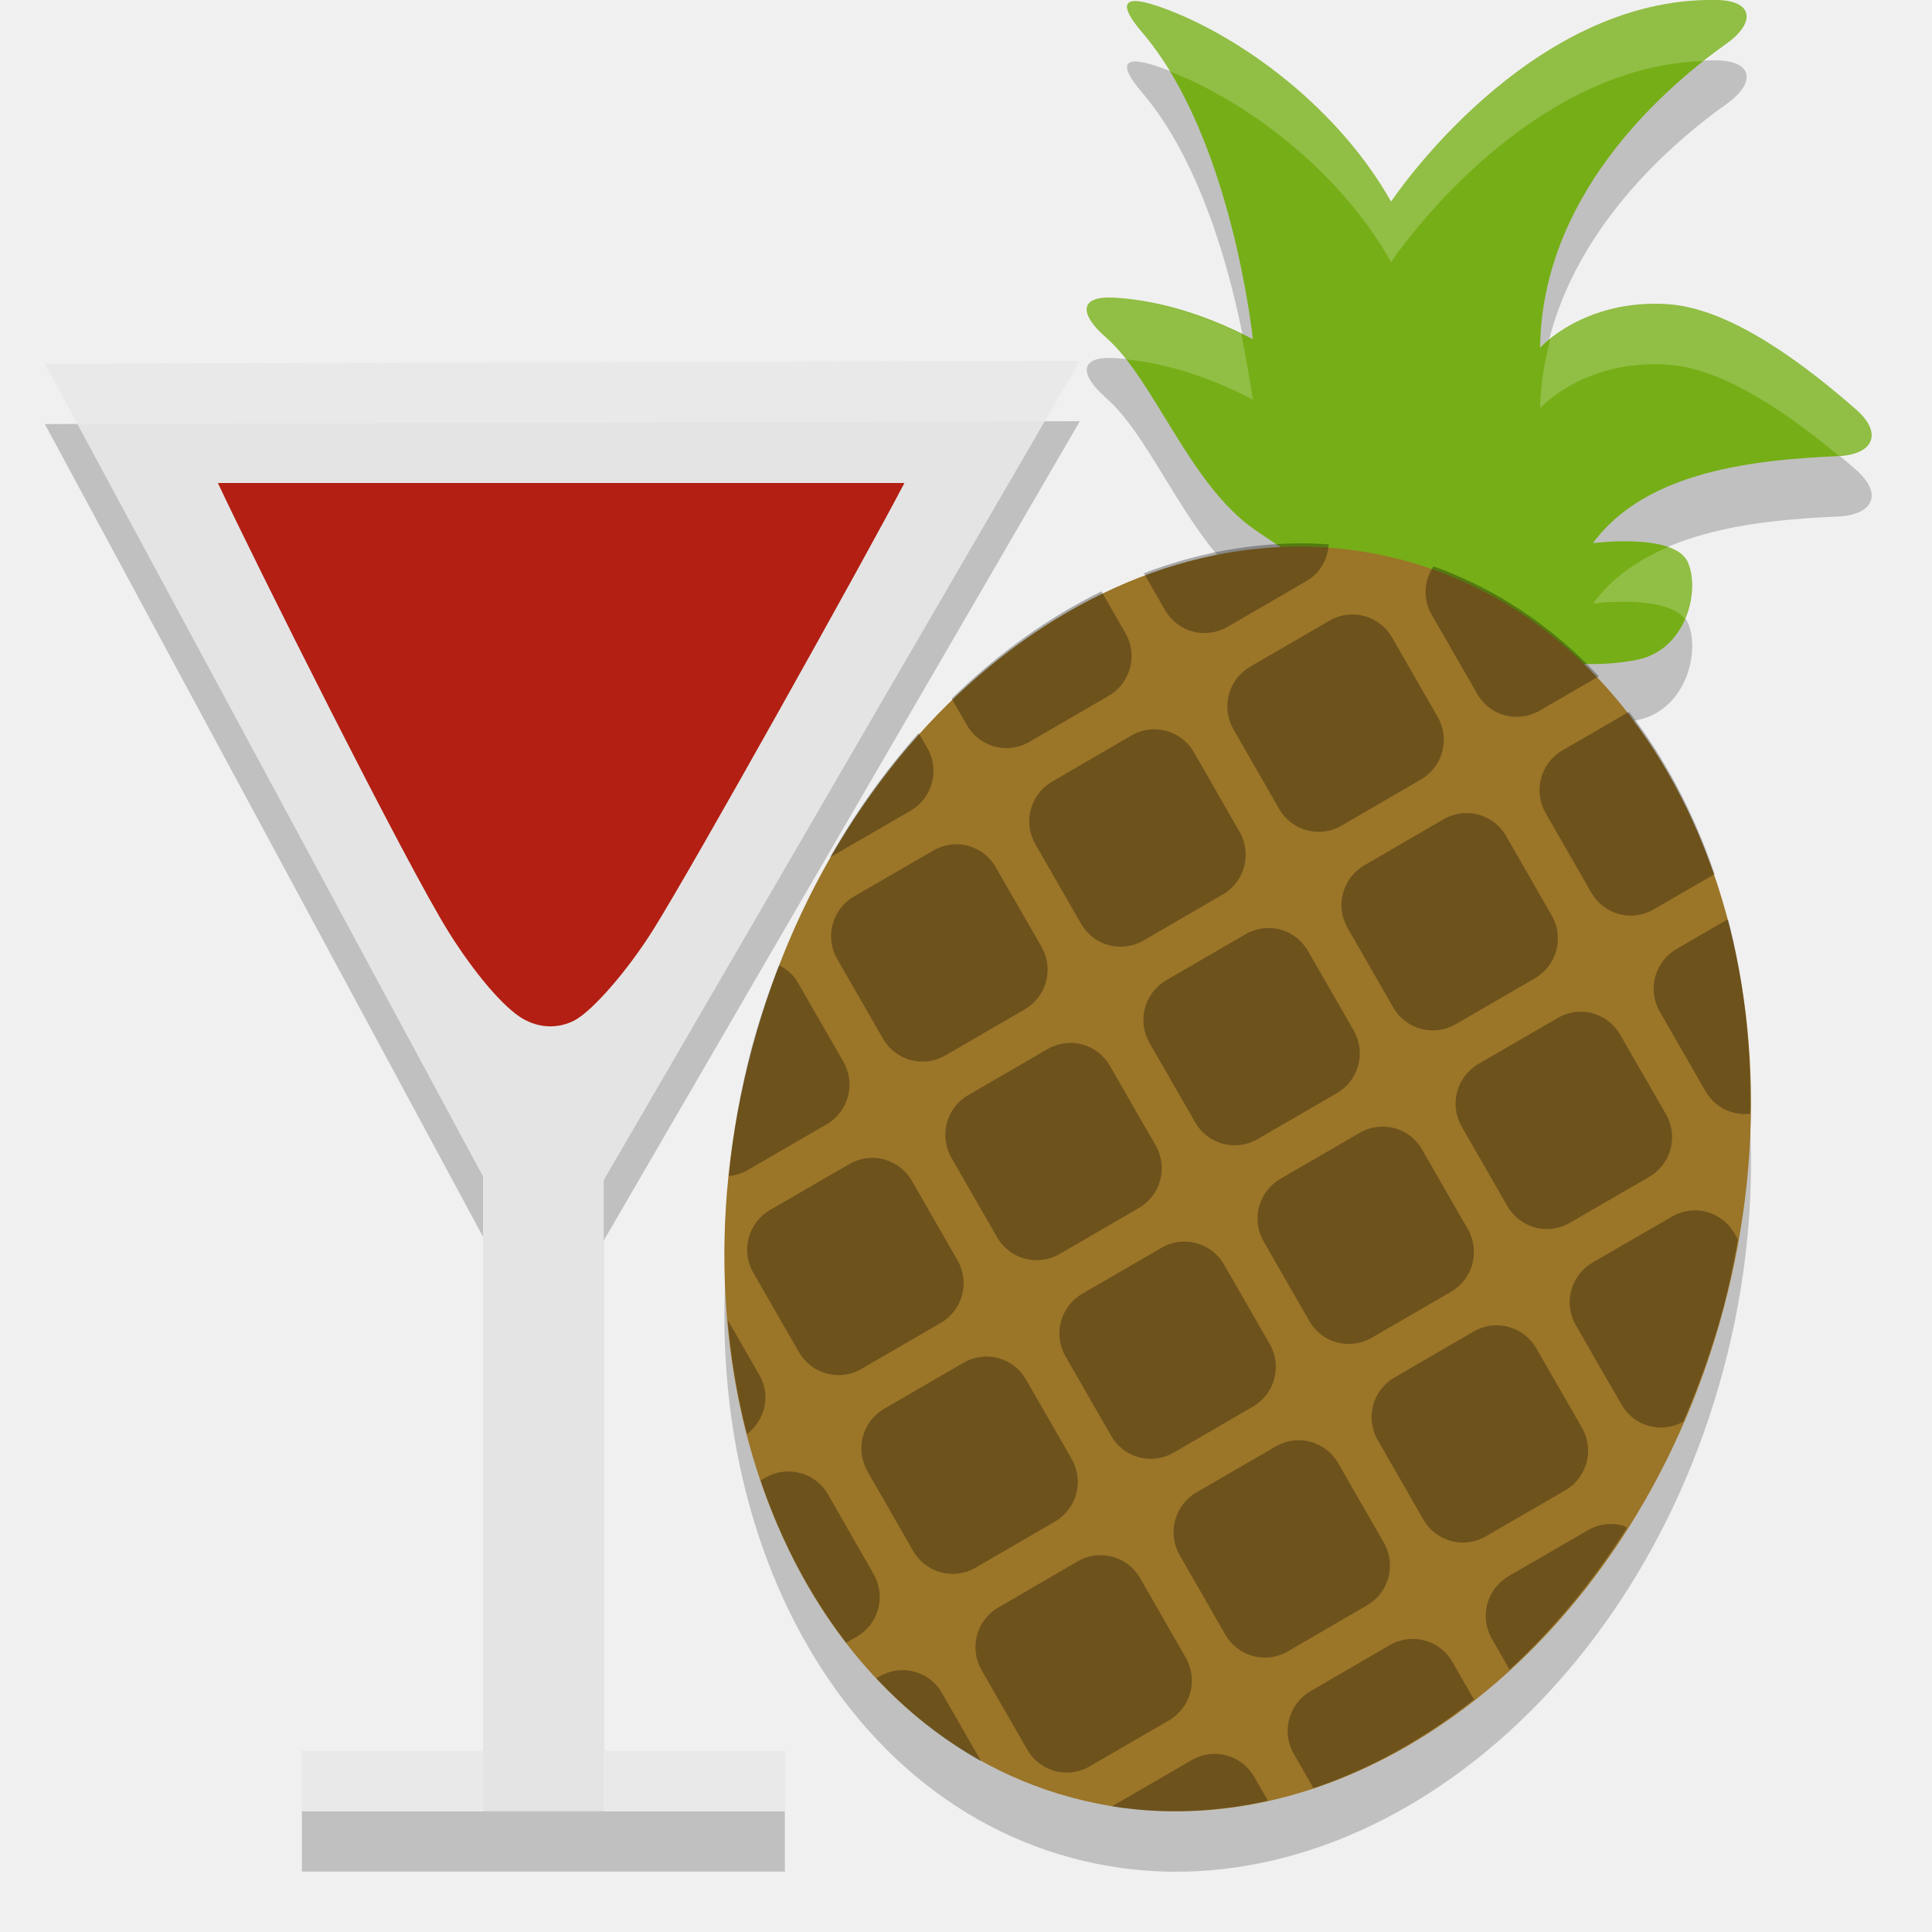
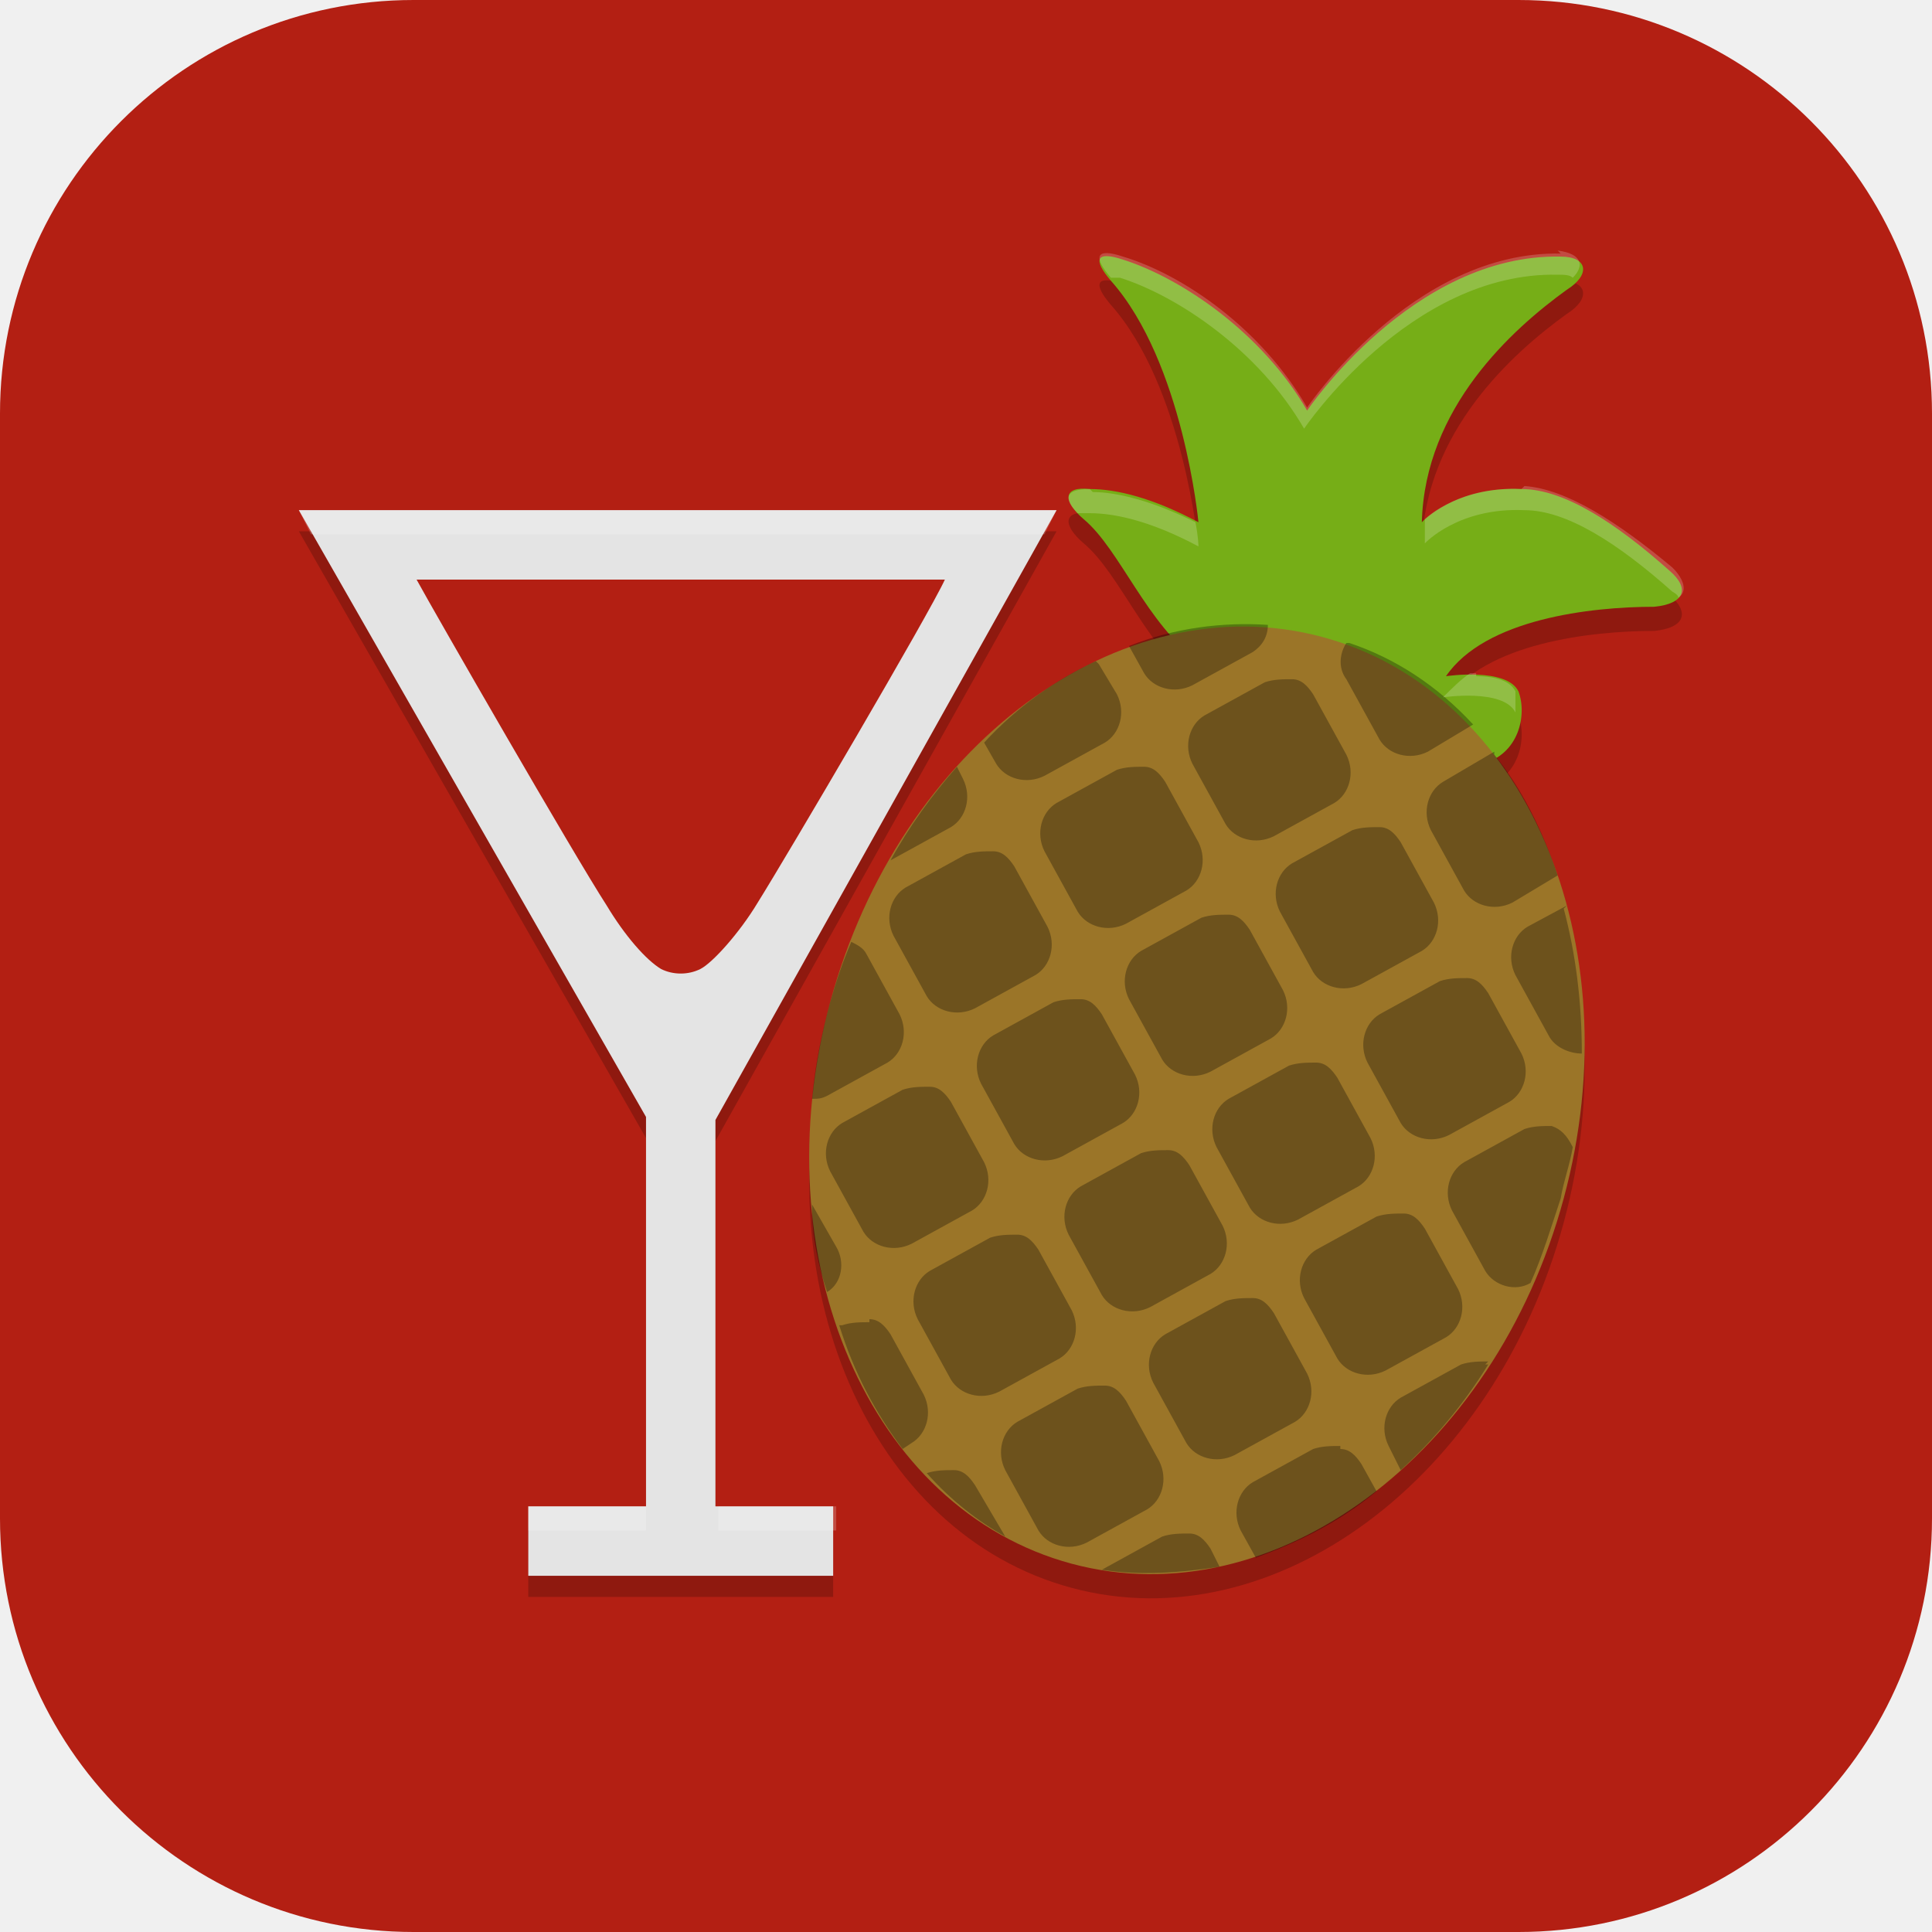
- <svg xmlns="http://www.w3.org/2000/svg" width="32" height="32" version="1">
-   <path style="opacity:0.2" d="M 20.792,9.78 C 19.698,9.029 19.121,7.291 18.319,6.59 17.869,6.195 17.876,5.896 18.464,5.931 c 0.571,0.034 1.351,0.198 2.288,0.687 0,0 -0.344,-3.337 -1.834,-5.083 -0.391,-0.458 -0.332,-0.629 0.23,-0.443 1.225,0.406 2.949,1.577 3.894,3.248 0,0 2.264,-3.417 5.413,-3.339 0.589,0.015 0.625,0.379 0.138,0.725 -1.152,0.82 -3.054,2.572 -3.083,5.033 0,0 0.725,-0.808 2.107,-0.721 0.895,0.057 1.98,0.74 3.124,1.743 0.451,0.395 0.291,0.747 -0.297,0.774 -1.34,0.061 -3.171,0.23 -4.059,1.441 0,0 1.364,-0.18 1.575,0.324 0.206,0.491 -0.044,1.449 -0.844,1.608 -2.011,0.4 -4.611,-0.973 -6.322,-2.149 z" />
-   <path style="opacity:0.2" d="M 28.545,22.685 A 8.329,10.608 14.952 0 1 17.757,30.775 8.329,10.608 14.952 0 1 12.455,18.37 8.329,10.608 14.952 0 1 23.244,10.28 8.329,10.608 14.952 0 1 28.545,22.685 Z" />
-   <path style="opacity:0.2" d="M 17.886,6.976 0.743,7.024 8,20.484 v 9.516 H 5 V 31 h 8 v -1 h -3 v -9.453 z" />
-   <path style="fill:#e4e4e4" d="M 17.886,5.976 0.743,6.024 8,19.484 V 29 H 5 v 1 h 8 V 29 h -3 v -9.453 z" />
-   <path style="fill:#b31f13" d="m 3.609,8 c 0.587,1.255 3.124,6.326 3.828,7.447 0.43,0.684 0.908,1.242 1.219,1.424 0.274,0.16 0.586,0.171 0.857,0.031 C 9.81,16.749 10.397,16.074 10.822,15.395 11.486,14.335 14.336,9.233 14.98,8 Z" />
-   <path style="fill:#76ae17" d="m 20.792,8.78 c -1.094,-0.752 -1.671,-2.489 -2.473,-3.191 -0.451,-0.394 -0.444,-0.694 0.144,-0.658 0.571,0.034 1.351,0.198 2.288,0.687 0,0 -0.344,-3.337 -1.834,-5.083 -0.391,-0.458 -0.332,-0.629 0.23,-0.443 1.225,0.406 2.949,1.577 3.894,3.248 0,0 2.264,-3.417 5.413,-3.339 0.589,0.015 0.625,0.379 0.138,0.725 -1.152,0.82 -3.054,2.572 -3.083,5.033 0,0 0.725,-0.808 2.107,-0.721 0.895,0.057 1.98,0.74 3.124,1.743 0.451,0.395 0.291,0.747 -0.297,0.774 -1.34,0.061 -3.171,0.23 -4.059,1.441 0,0 1.364,-0.18 1.575,0.324 0.206,0.491 -0.044,1.449 -0.844,1.608 C 25.104,11.329 22.504,9.956 20.792,8.78 Z" />
-   <path style="fill:#9b7528" d="M 28.545,21.685 A 8.329,10.608 14.952 0 1 17.757,29.775 8.329,10.608 14.952 0 1 12.455,17.37 8.329,10.608 14.952 0 1 23.244,9.28 8.329,10.608 14.952 0 1 28.545,21.685 Z" />
-   <g style="opacity:0.3" transform="matrix(0.6562242,-0.3807007,0.3781048,0.6580706,-7.374809,12.41758)">
-     <g>
-       <path transform="matrix(0.70711,0.70711,-0.70711,0.70711,31.45,-11.684)" d="m 24.682,16.043 c -0.117,0.348 -0.046,0.744 0.232,1.022 l 1.414,1.414 c 0.392,0.392 1.022,0.392 1.414,0 l 1.057,-1.057 a 11,14 0 0 0 -4.117,-1.379 z m -2.338,0.127 a 11,14 0 0 0 -3.742,1.652 l 0.656,0.656 c 0.392,0.392 1.022,0.392 1.414,0 l 1.414,-1.414 c 0.245,-0.245 0.319,-0.58 0.258,-0.895 z m 1.156,1.309 c -0.256,0 -0.511,0.097 -0.707,0.293 l -1.414,1.414 c -0.392,0.392 -0.392,1.022 0,1.414 l 1.414,1.416 c 0.392,0.392 1.022,0.392 1.414,0 l 1.414,-1.416 c 0.392,-0.392 0.392,-1.022 0,-1.414 l -1.414,-1.415 c -0.196,-0.195 -0.451,-0.292 -0.707,-0.292 z m 6.137,0.52 -1.188,1.188 c -0.392,0.392 -0.392,1.022 0,1.414 l 1.414,1.416 c 0.392,0.392 1.022,0.392 1.414,0 l 1.086,-1.086 a 11,14 0 0 0 -2.727,-2.932 z m -11.828,0.444 a 11,14 0 0 0 -2.559,3.1 l 0.473,0.473 c 0.392,0.392 1.022,0.392 1.414,0 l 1.414,-1.416 c 0.392,-0.392 0.392,-1.022 0,-1.414 l -0.742,-0.742 z m 2.156,2.57 c -0.256,0 -0.511,0.097 -0.707,0.293 l -1.414,1.416 c -0.392,0.392 -0.392,1.022 0,1.414 l 1.414,1.414 c 0.392,0.392 1.022,0.392 1.414,0 l 1.414,-1.414 c 0.392,-0.392 0.392,-1.022 0,-1.414 l -1.414,-1.416 C 20.476,21.11 20.221,21.013 19.965,21.013 Z m 7.07,0 c -0.256,0 -0.511,0.097 -0.707,0.293 l -1.414,1.416 c -0.392,0.392 -0.392,1.022 0,1.414 l 1.414,1.414 c 0.392,0.392 1.022,0.392 1.414,0 l 1.414,-1.414 c 0.392,-0.392 0.392,-1.022 0,-1.414 l -1.414,-1.416 C 27.547,21.11 27.291,21.013 27.035,21.013 Z m 5.867,0.791 -0.918,0.918 c -0.392,0.392 -0.392,1.022 0,1.414 l 1.416,1.414 c 0.291,0.291 0.713,0.364 1.072,0.223 a 11,14 0 0 0 -1.57,-3.969 z m -18.154,0.65 a 11,14 0 0 0 -1.17,3.109 c 0.006,-0.006 0.015,-0.007 0.021,-0.014 l 1.416,-1.414 c 0.392,-0.392 0.392,-1.022 0,-1.414 l -0.267,-0.266 z m 1.682,2.094 c -0.256,0 -0.511,0.099 -0.707,0.295 l -1.416,1.414 c -0.392,0.392 -0.392,1.022 0,1.414 l 1.416,1.414 c 0.392,0.392 1.022,0.392 1.414,0 l 1.414,-1.414 c 0.392,-0.392 0.392,-1.022 0,-1.414 l -1.414,-1.413 c -0.196,-0.196 -0.452,-0.295 -0.707,-0.295 z m 7.07,0 c -0.256,0 -0.511,0.099 -0.707,0.295 l -1.414,1.414 c -0.392,0.392 -0.392,1.022 0,1.414 l 1.414,1.414 c 0.392,0.392 1.022,0.392 1.414,0 l 1.414,-1.414 c 0.392,-0.392 0.392,-1.022 0,-1.414 l -1.414,-1.413 c -0.196,-0.196 -0.451,-0.295 -0.707,-0.295 z m 7.07,0 c -0.256,0 -0.511,0.099 -0.707,0.295 l -1.414,1.414 c -0.392,0.392 -0.392,1.022 0,1.414 l 1.414,1.414 c 0.392,0.392 1.022,0.392 1.414,0 l 1.416,-1.414 c 0.392,-0.392 0.392,-1.022 0,-1.414 l -1.416,-1.413 C 31.082,24.648 30.826,24.549 30.571,24.549 Z m -10.605,3.535 c -0.256,0 -0.511,0.099 -0.707,0.295 l -1.414,1.414 c -0.392,0.392 -0.392,1.022 0,1.414 l 1.414,1.414 c 0.392,0.392 1.022,0.392 1.414,0 l 1.414,-1.414 c 0.392,-0.392 0.392,-1.022 0,-1.414 l -1.414,-1.414 C 20.477,28.182 20.221,28.083 19.966,28.083 Z m 7.07,0 c -0.256,0 -0.511,0.099 -0.707,0.295 l -1.414,1.414 c -0.392,0.392 -0.392,1.022 0,1.414 l 1.414,1.414 c 0.392,0.392 1.022,0.392 1.414,0 l 1.414,-1.414 c 0.392,-0.392 0.392,-1.022 0,-1.414 l -1.414,-1.414 C 27.547,28.182 27.292,28.083 27.036,28.083 Z m 7.072,0 c -0.256,0 -0.511,0.099 -0.707,0.295 l -1.416,1.414 c -0.392,0.392 -0.392,1.022 0,1.414 l 1.416,1.414 c 0.387,0.387 1.006,0.388 1.398,0.01 a 11,14 0 0 0 0.202,-2.63 11,14 0 0 0 -0.078,-1.514 l -0.107,-0.107 c -0.196,-0.196 -0.451,-0.295 -0.707,-0.295 z m -20.996,0.043 a 11,14 0 0 0 -0.111,1.874 11,14 0 0 0 0.242,2.846 c 0.129,-0.049 0.253,-0.12 0.357,-0.225 l 1.416,-1.414 c 0.392,-0.392 0.392,-1.022 0,-1.414 l -1.415,-1.414 c -0.139,-0.139 -0.311,-0.211 -0.489,-0.252 z m 3.318,3.494 c -0.256,0 -0.511,0.097 -0.707,0.293 l -1.416,1.414 c -0.392,0.392 -0.392,1.022 0,1.414 l 1.416,1.414 c 0.392,0.392 1.022,0.392 1.414,0 l 1.414,-1.414 c 0.392,-0.392 0.392,-1.022 0,-1.414 l -1.413,-1.413 c -0.196,-0.196 -0.452,-0.293 -0.707,-0.293 z m 7.07,0 c -0.256,0 -0.511,0.097 -0.707,0.293 l -1.414,1.414 c -0.392,0.392 -0.392,1.022 0,1.414 l 1.414,1.414 c 0.392,0.392 1.022,0.392 1.414,0 l 1.414,-1.414 c 0.392,-0.392 0.392,-1.022 0,-1.414 l -1.413,-1.413 c -0.196,-0.196 -0.451,-0.293 -0.707,-0.293 z m 7.07,0 c -0.256,0 -0.511,0.097 -0.707,0.293 l -1.414,1.414 c -0.392,0.392 -0.392,1.022 0,1.414 l 1.414,1.414 c 0.392,0.392 1.022,0.392 1.414,0 l 1.416,-1.414 c 0.392,-0.392 0.392,-1.022 0,-1.414 l -1.415,-1.413 c -0.196,-0.196 -0.451,-0.293 -0.707,-0.293 z m -10.604,3.536 c -0.256,0 -0.511,0.097 -0.707,0.293 l -1.414,1.414 c -0.392,0.392 -0.392,1.022 0,1.414 l 1.414,1.416 c 0.392,0.392 1.022,0.392 1.414,0 l 1.414,-1.416 c 0.392,-0.392 0.392,-1.022 0,-1.414 l -1.414,-1.414 c -0.196,-0.196 -0.452,-0.293 -0.707,-0.293 z m 7.07,0 c -0.256,0 -0.511,0.097 -0.707,0.293 l -1.414,1.414 c -0.392,0.392 -0.392,1.022 0,1.414 l 1.414,1.416 c 0.392,0.392 1.022,0.392 1.414,0 l 1.414,-1.416 c 0.392,-0.392 0.392,-1.022 0,-1.414 l -1.414,-1.414 c -0.196,-0.196 -0.451,-0.293 -0.707,-0.293 z m 7.072,0 c -0.256,0 -0.511,0.097 -0.707,0.293 l -1.416,1.414 c -0.392,0.392 -0.392,1.022 0,1.414 l 0.547,0.547 a 11,14 0 0 0 1.678,-3.648 c -0.034,-0.004 -0.067,-0.02 -0.102,-0.02 z m -20.074,0.725 a 11,14 0 0 0 1.053,2.291 c 0.303,-0.393 0.29,-0.948 -0.07,-1.309 l -0.982,-0.982 z m 2.397,2.811 c -0.256,0 -0.511,0.097 -0.707,0.293 l -0.086,0.086 a 11,14 0 0 0 2.727,2.932 l 0.188,-0.188 c 0.392,-0.392 0.392,-1.022 0,-1.414 l -1.415,-1.418 c -0.196,-0.195 -0.452,-0.293 -0.707,-0.293 z m 7.07,0 c -0.256,0 -0.511,0.097 -0.707,0.293 l -1.414,1.416 c -0.392,0.392 -0.392,1.022 0,1.414 l 1.414,1.414 c 0.392,0.392 1.022,0.392 1.414,0 l 1.414,-1.414 c 0.392,-0.392 0.392,-1.022 0,-1.414 l -1.414,-1.417 c -0.196,-0.195 -0.451,-0.293 -0.707,-0.293 z m 7.07,0 c -0.256,0 -0.511,0.097 -0.707,0.293 l -1.414,1.416 c -0.392,0.392 -0.392,1.022 0,1.414 l 0.611,0.611 a 11,14 0 0 0 2.887,-2.772 l -0.67,-0.67 c -0.196,-0.196 -0.451,-0.293 -0.707,-0.293 z m -10.605,3.535 c -0.256,0 -0.511,0.099 -0.707,0.295 l -0.057,0.057 a 11,14 0 0 0 2.684,1.156 l -1.213,-1.213 C 20.479,42.326 20.224,42.227 19.968,42.227 Z m 7.07,0 c -0.256,0 -0.511,0.099 -0.707,0.295 l -1.414,1.414 c -0.003,0.003 -0.003,0.007 -0.006,0.01 a 11,14 0 0 0 3.258,-1 l -0.424,-0.424 c -0.196,-0.196 -0.451,-0.295 -0.707,-0.295 z" />
-     </g>
+ <svg xmlns="http://www.w3.org/2000/svg" id="_图层_1" data-name="图层_1" version="1.1" viewBox="0 0 64 64" width="32" height="32">
+   <defs>
+     <style>
+       .st0 {
+         fill: #b31f13;
+       }
+ 
+       .st1 {
+         fill: #9b7528;
+       }
+ 
+       .st2 {
+         fill: #76ae17;
+       }
+ 
+       .st3 {
+         opacity: .3;
+       }
+ 
+       .st4, .st5 {
+         isolation: isolate;
+         opacity: .2;
+       }
+ 
+       .st5 {
+         fill: #fff;
+       }
+ 
+       .st6 {
+         fill: #e4e4e4;
+       }
+     </style>
+   </defs>
+   <rect class="st0" width="64" height="64" rx="13.7" ry="13.7" />
+   <path class="st4" d="M39.7,22.7c-1.7-1.2-2.6-3.7-3.8-4.7-.7-.6-.7-1.1.2-1,.9,0,2.1.3,3.6,1.1,0,0-.5-5.3-2.9-8-.6-.7-.5-1,.4-.7,1.9.6,4.6,2.4,6.1,5,0,0,3.5-5.2,8.4-5.1.9,0,1,.6.2,1.1-1.8,1.3-4.7,3.9-4.8,7.7,0,0,1.1-1.2,3.3-1.1,1.4,0,3.1,1.1,4.9,2.7.7.6.5,1.1-.5,1.2-2.1,0-5.6.4-6.9,2.3,0,0,2-.3,2.4.5.3.8,0,2.1-1.2,2.4-3.1.6-6.5-1.5-9.2-3.3h0Z" />
+   <path class="st4" d="M51.8,40.5c-2.3,8.5-9.6,13.9-16.3,12.1-6.7-1.8-10.3-10.1-8-18.6,0,0,0,0,0,0,2.3-8.5,9.6-13.9,16.3-12.1,0,0,0,0,0,0,6.7,1.8,10.3,10.1,8,18.6Z" />
+   <path class="st4" d="M35.1,17.6H9.9c0,0,11.5,20.1,11.5,20.1v12.9h-3.9v2.3h10.1v-2.3h-3.9v-12.8l11.3-20.2Z" />
+   <path class="st6" d="M35.1,16.9H9.9c0,0,11.5,20.1,11.5,20.1v12.9h-3.9v2.3h10.1v-2.3h-3.9v-12.8l11.3-20.2Z" />
+   <path class="st0" d="M13.8,19.2c.6,1.1,5.2,9.1,6.3,10.8.6,1,1.3,1.8,1.8,2.1.4.2.9.2,1.3,0,.4-.2,1.3-1.2,1.9-2.2,1-1.6,5.7-9.6,6.2-10.7H13.8Z" />
+   <path class="st2" d="M39.7,21.9c-1.7-1.2-2.6-3.7-3.8-4.7-.7-.6-.7-1.1.2-1,.9,0,2.1.3,3.6,1.1,0,0-.5-5.3-2.9-8-.6-.7-.5-1,.4-.7,1.9.6,4.6,2.4,6.1,5,0,0,3.5-5.2,8.4-5.1.9,0,1,.6.2,1.1-1.8,1.3-4.7,3.9-4.8,7.7,0,0,1.1-1.2,3.3-1.1,1.4,0,3.1,1.1,4.9,2.7.7.6.5,1.1-.5,1.2-2.1,0-5.6.4-6.9,2.3,0,0,2-.3,2.4.5.3.8,0,2.1-1.2,2.4-3.1.6-6.5-1.5-9.2-3.3h0Z" />
+   <path class="st1" d="M51.8,39.7c-2.3,8.5-9.6,13.9-16.3,12.1-6.7-1.8-10.3-10.1-8-18.6,0,0,0,0,0,0,2.3-8.5,9.6-13.9,16.3-12.1,0,0,0,0,0,0,6.7,1.8,10.3,10.1,8,18.6Z" />
+   <g class="st3">
+     <path d="M44.6,21.3c-.2.3-.3.8,0,1.2l1.1,2c.3.5,1,.7,1.6.4l1.5-.9c-1.2-1.3-2.6-2.2-4.1-2.7h0ZM42,20.7c-1.5-.1-3.1.1-4.6.7l.5.9c.3.5,1,.7,1.6.4l2-1.1c.3-.2.5-.5.5-.9h0ZM42.8,22.5c-.3,0-.6,0-.9.1l-2,1.1c-.5.3-.7,1-.4,1.6l1.1,2c.3.5,1,.7,1.6.4l2-1.1c.5-.3.7-1,.4-1.6l-1.1-2c-.2-.3-.4-.5-.7-.5h0ZM49.5,24.9l-1.7,1c-.5.3-.7,1-.4,1.6l1.1,2c.3.5,1,.7,1.6.4l1.5-.9c-.5-1.5-1.2-2.9-2.1-4h0ZM36.3,21.9c-1.3.6-2.6,1.5-3.7,2.7l.4.7c.3.5,1,.7,1.6.4l2-1.1c.5-.3.7-1,.4-1.6l-.6-1h0ZM37.9,25.4c-.3,0-.6,0-.9.1l-2,1.1c-.5.3-.7,1-.4,1.6l1.1,2c.3.5,1,.7,1.6.4l2-1.1c.5-.3.7-1,.4-1.6l-1.1-2c-.2-.3-.4-.5-.7-.5h0ZM45.7,27.4c-.3,0-.6,0-.9.1l-2,1.1c-.5.3-.7,1-.4,1.6l1.1,2c.3.5,1,.7,1.6.4l2-1.1c.5-.3.7-1,.4-1.6l-1.1-2c-.2-.3-.4-.5-.7-.5h0ZM51.9,30l-1.3.7c-.5.3-.7,1-.4,1.6l1.1,2c.2.4.7.6,1.1.6,0-1.7-.2-3.3-.6-4.8h0ZM31.7,25.4c-.8.9-1.6,2-2.2,3.1,0,0,0,0,0,0l2-1.1c.5-.3.7-1,.4-1.6l-.2-.4h0ZM32.9,28.2c-.3,0-.6,0-.9.1l-2,1.1c-.5.3-.7,1-.4,1.6l1.1,2c.3.5,1,.7,1.6.4l2-1.1c.5-.3.7-1,.4-1.6l-1.1-2c-.2-.3-.4-.5-.7-.5h0ZM40.7,30.3c-.3,0-.6,0-.9.1l-2,1.1c-.5.3-.7,1-.4,1.6l1.1,2c.3.5,1,.7,1.6.4l2-1.1c.5-.3.7-1,.4-1.6l-1.1-2c-.2-.3-.4-.5-.7-.5h0ZM48.6,32.4c-.3,0-.6,0-.9.1l-2,1.1c-.5.3-.7,1-.4,1.6l1.1,2c.3.5,1,.7,1.6.4l2-1.1c.5-.3.7-1,.4-1.6l-1.1-2c-.2-.3-.4-.5-.7-.5h0ZM35.8,33.1c-.3,0-.6,0-.9.1l-2,1.1c-.5.3-.7,1-.4,1.6l1.1,2c.3.5,1,.7,1.6.4l2-1.1c.5-.3.7-1,.4-1.6l-1.1-2c-.2-.3-.4-.5-.7-.5h0ZM43.6,35.2c-.3,0-.6,0-.9.1l-2,1.1c-.5.3-.7,1-.4,1.6l1.1,2c.3.5,1,.7,1.6.4l2-1.1c.5-.3.7-1,.4-1.6l-1.1-2c-.2-.3-.4-.5-.7-.5h0ZM51.4,37.3c-.3,0-.6,0-.9.1l-2,1.1c-.5.3-.7,1-.4,1.6l1.1,2c.3.5,1,.7,1.5.4.4-.9.7-1.9,1-2.8.1-.6.3-1.1.4-1.7h0c-.2-.4-.4-.6-.7-.7h0ZM28.2,31.2c-.3.7-.5,1.3-.7,2-.3,1.1-.5,2.1-.6,3.2.2,0,.3,0,.5-.1l2-1.1c.5-.3.7-1,.4-1.6l-1.1-2c-.1-.2-.3-.3-.5-.4h0ZM30.8,36c-.3,0-.6,0-.9.1l-2,1.1c-.5.3-.7,1-.4,1.6l1.1,2c.3.5,1,.7,1.6.4l2-1.1c.5-.3.7-1,.4-1.6l-1.1-2c-.2-.3-.4-.5-.7-.5h0ZM38.7,38.1c-.3,0-.6,0-.9.1l-2,1.1c-.5.3-.7,1-.4,1.6l1.1,2c.3.5,1,.7,1.6.4l2-1.1c.5-.3.7-1,.4-1.6l-1.1-2c-.2-.3-.4-.5-.7-.5h0ZM46.5,40.2c-.3,0-.6,0-.9.1l-2,1.1c-.5.3-.7,1-.4,1.6l1.1,2c.3.5,1,.7,1.6.4l2-1.1c.5-.3.7-1,.4-1.6l-1.1-2c-.2-.3-.4-.5-.7-.5h0ZM33.7,40.9c-.3,0-.6,0-.9.1l-2,1.1c-.5.3-.7,1-.4,1.6l1.1,2c.3.5,1,.7,1.6.4l2-1.1c.5-.3.7-1,.4-1.6l-1.1-2c-.2-.3-.4-.5-.7-.5h0ZM41.5,43c-.3,0-.6,0-.9.1l-2,1.1c-.5.3-.7,1-.4,1.6l1.1,2c.3.5,1,.7,1.6.4l2-1.1c.5-.3.7-1,.4-1.6l-1.1-2c-.2-.3-.4-.5-.7-.5h0ZM49.3,45.1c-.3,0-.6,0-.9.1l-2,1.1c-.5.3-.7,1-.4,1.6l.4.8c1.1-1,2.1-2.2,2.9-3.5,0,0,0,0-.1,0h0ZM26.9,40c0,1,.2,1.9.5,2.8.5-.3.6-1,.3-1.5l-.8-1.4h0ZM28.8,43.8c-.3,0-.6,0-.9.1h-.1c.5,1.6,1.2,2.9,2.1,4.1l.3-.2c.5-.3.7-1,.4-1.6l-1.1-2c-.2-.3-.4-.5-.7-.5h0ZM36.6,45.9c-.3,0-.6,0-.9.1l-2,1.1c-.5.3-.7,1-.4,1.6l1.1,2c.3.5,1,.7,1.6.4l2-1.1c.5-.3.7-1,.4-1.6l-1.1-2c-.2-.3-.4-.5-.7-.5h0ZM44.4,47.9c-.3,0-.6,0-.9.1l-2,1.1c-.5.3-.7,1-.4,1.6l.5.9c1.4-.5,2.8-1.2,4-2.2l-.5-.9c-.2-.3-.4-.5-.7-.5h0ZM31.6,48.7c-.3,0-.6,0-.9.1h0c.8.9,1.7,1.6,2.6,2.1l-1-1.7c-.2-.3-.4-.5-.7-.5h0ZM39.4,50.8c-.3,0-.6,0-.9.1l-2,1.1s0,0,0,0c1.3.2,2.6.1,3.9-.1l-.3-.6c-.2-.3-.4-.5-.7-.5h0Z" />
  </g>
-   <path style="fill:#ffffff;opacity:0.2" d="M 17.887 5.977 L 0.742 6.023 L 1.281 7.023 L 17.305 6.979 L 17.887 5.977 z M 5 29 L 5 30 L 8 30 L 8 29 L 5 29 z M 10 29 L 10 30 L 13 30 L 13 29 L 10 29 z" />
-   <path style="fill:#ffffff;opacity:0.2" d="M 28.453 0.002 C 25.304 -0.076 23.041 3.34 23.041 3.34 C 22.097 1.669 20.372 0.498 19.146 0.092 C 18.585 -0.094 18.527 0.077 18.918 0.535 C 19.085 0.73 19.232 0.951 19.371 1.18 C 20.575 1.645 22.152 2.767 23.041 4.34 C 23.041 4.34 25.206 1.084 28.244 1.01 C 28.358 0.921 28.488 0.801 28.592 0.727 C 29.078 0.38 29.042 0.017 28.453 0.002 z M 18.465 4.932 C 17.877 4.897 17.869 5.196 18.32 5.59 C 18.435 5.69 18.544 5.816 18.652 5.953 C 19.203 6.009 19.91 6.179 20.752 6.619 C 20.752 6.619 20.68 6.14 20.561 5.531 C 19.712 5.119 18.995 4.963 18.465 4.932 z M 27.615 5.039 C 26.609 4.975 25.963 5.383 25.68 5.611 C 25.585 5.977 25.515 6.355 25.51 6.76 C 25.51 6.76 26.234 5.952 27.615 6.039 C 28.436 6.091 29.419 6.683 30.457 7.551 C 31.032 7.518 31.186 7.172 30.74 6.781 C 29.596 5.779 28.511 5.096 27.615 5.039 z M 27.629 9.061 C 27.138 9.27 26.701 9.565 26.385 9.996 C 26.385 9.996 27.608 9.84 27.91 10.258 C 28.05 9.935 28.063 9.568 27.959 9.32 C 27.907 9.196 27.784 9.115 27.629 9.061 z" />
+   <path class="st5" d="M35.1,16.9H9.9c0,0,.4.8.4.8h24.3c0,0,.4-.8.4-.8ZM17.5,49.9v.8h3.9v-.8h-3.9ZM23.8,49.9v.8h3.9v-.8h-3.9Z" />
+   <path class="st5" d="M51.7,8.4c-4.9-.1-8.4,5.1-8.4,5.1-1.5-2.6-4.1-4.4-6.1-5-.9-.3-1,0-.4.7,0,0,0,0,0,0,.1,0,.2,0,.3,0,1.9.6,4.6,2.4,6.1,5,0,0,3.5-5.2,8.4-5.1.2,0,.4,0,.5.1.4-.4.3-.8-.5-.9ZM36.1,16.2c-.8,0-.9.3-.4.8.1,0,.3,0,.4,0,.9,0,2.1.3,3.6,1.1,0,0,0-.3-.1-.8-1.4-.7-2.6-1-3.4-1ZM50.4,16.2c-2-.1-3.1.9-3.2,1,0,.3,0,.5,0,.8,0,0,1.1-1.2,3.3-1.1,1.4,0,3.1,1.1,4.9,2.7,0,0,.2.1.2.2.3-.2.2-.6-.2-1-1.8-1.5-3.5-2.6-4.9-2.7ZM48.9,22.3c0,0-.1,0-.2,0-.3.2-.6.5-.9.8,0,0,2-.3,2.4.5,0,0,0,.2,0,.3,0-.4,0-.7,0-1-.2-.4-.8-.5-1.3-.5Z" />
</svg>
